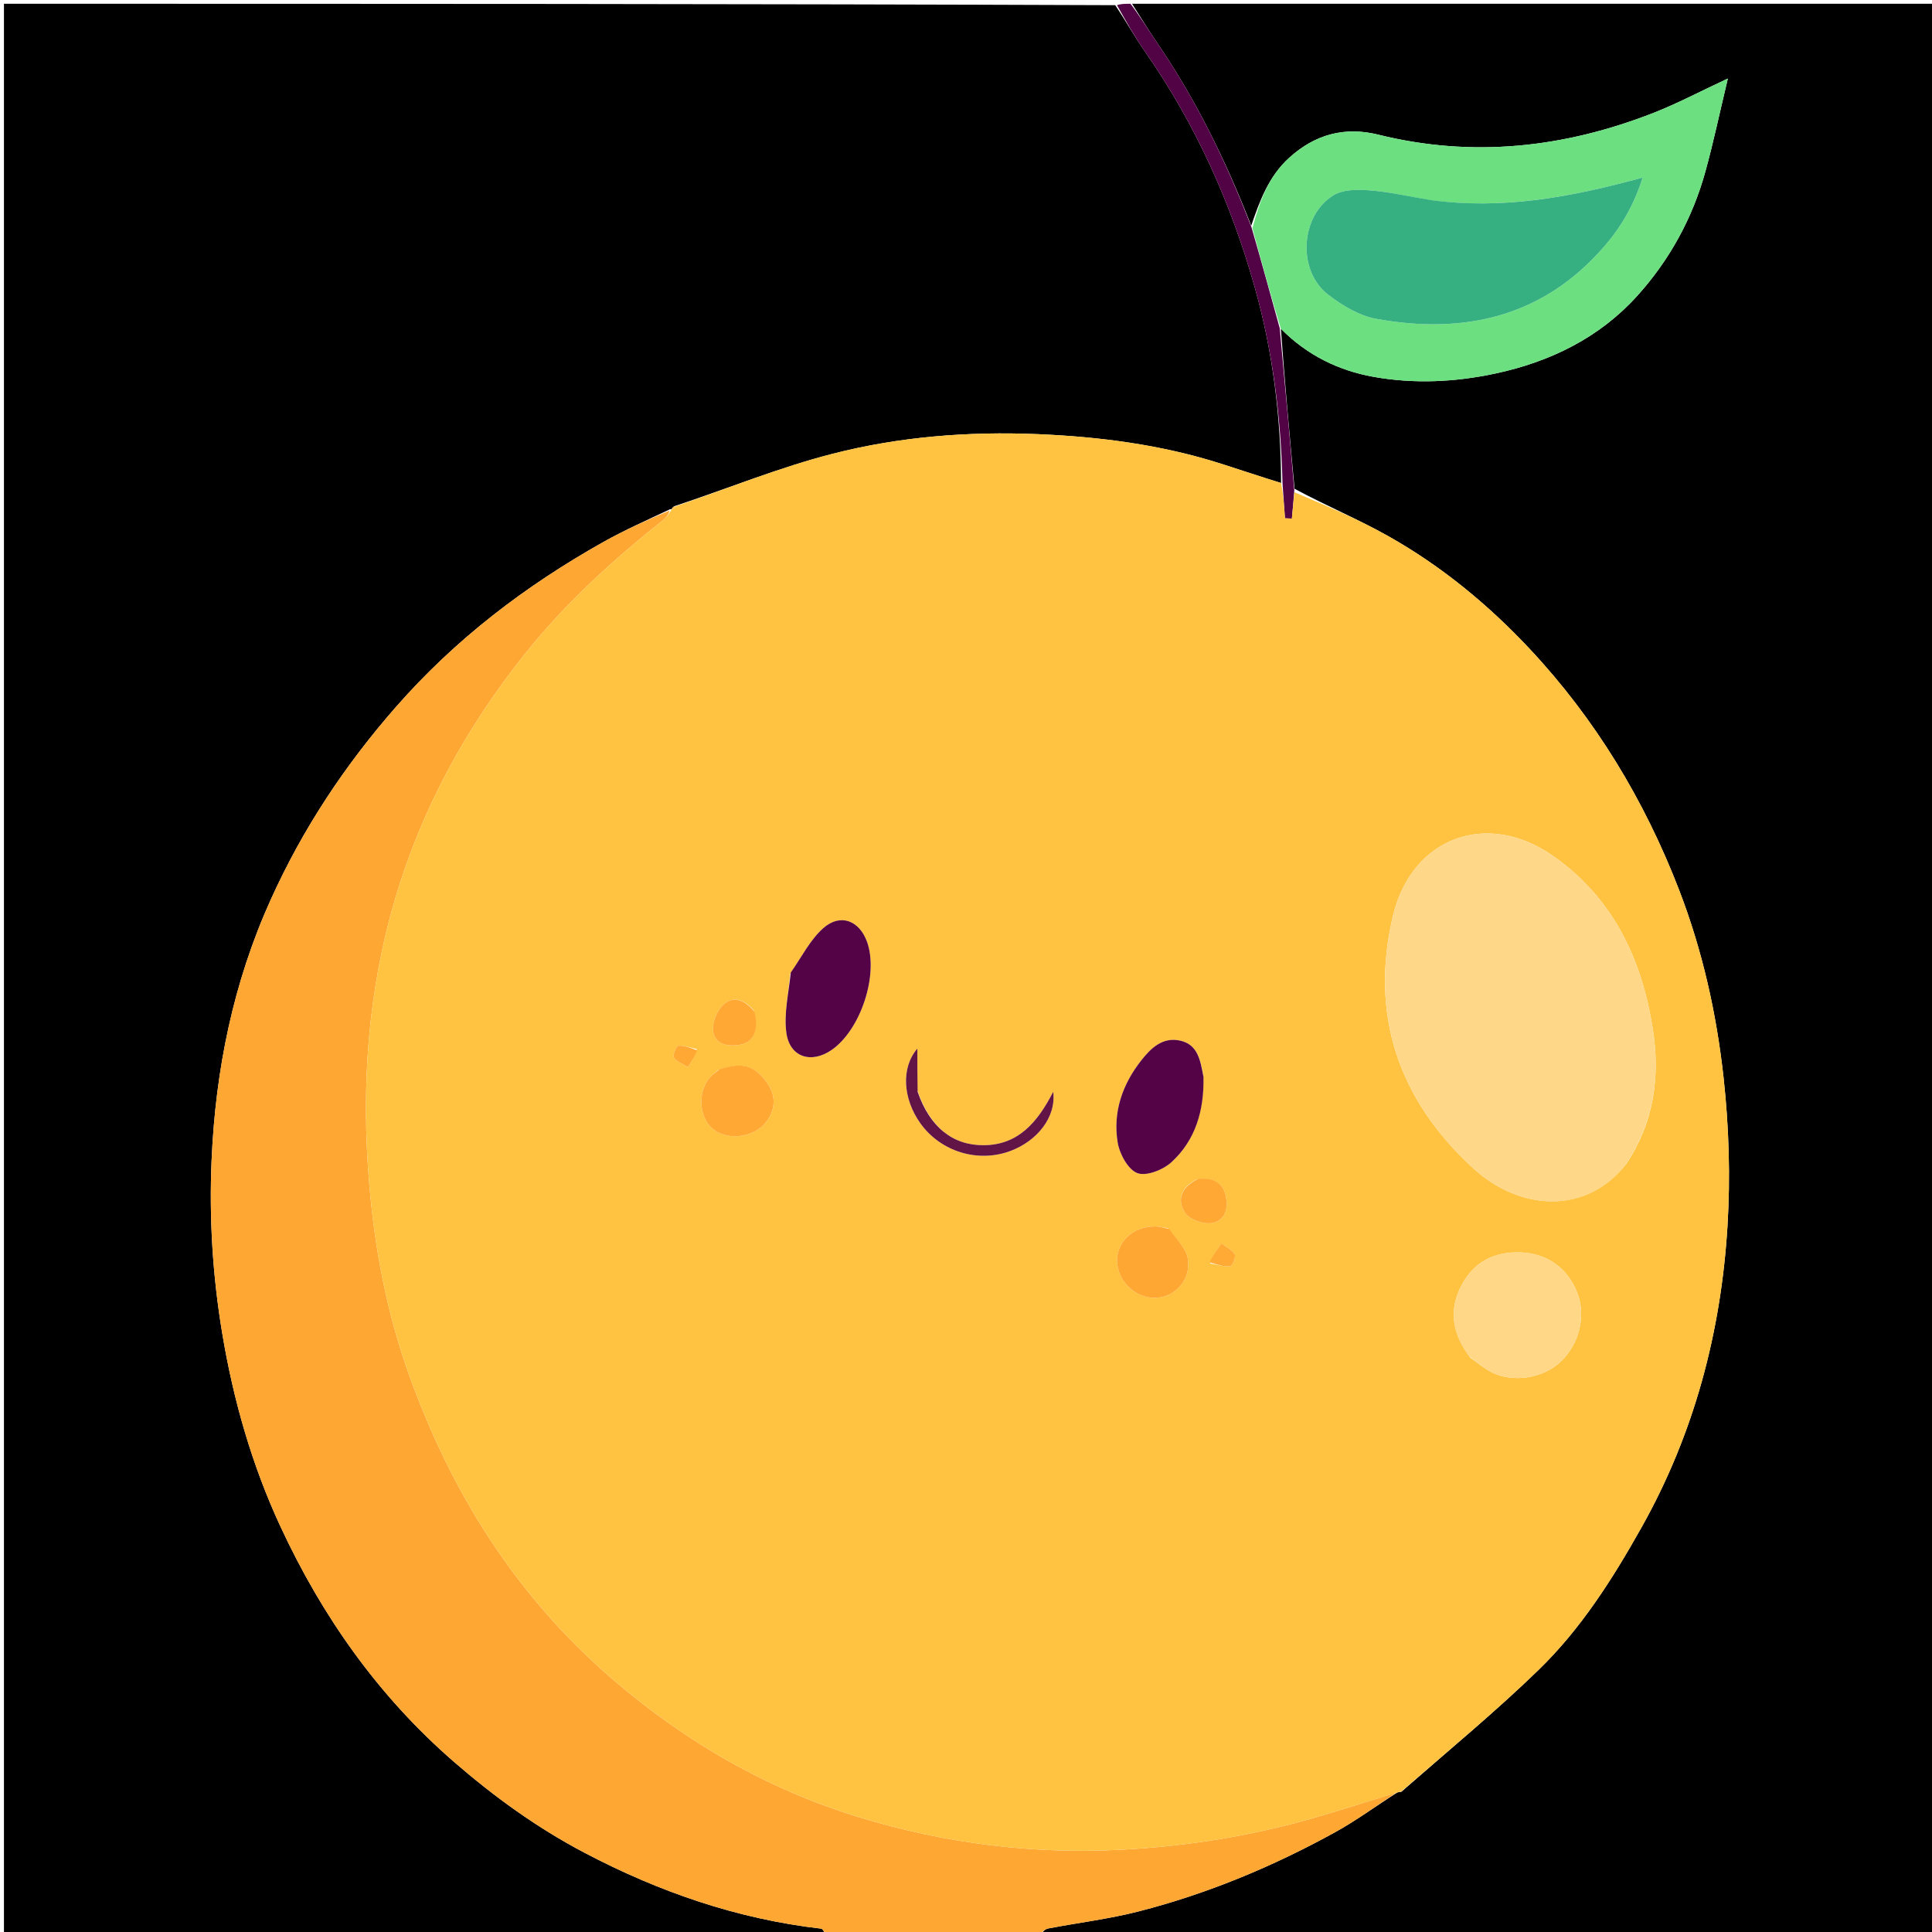
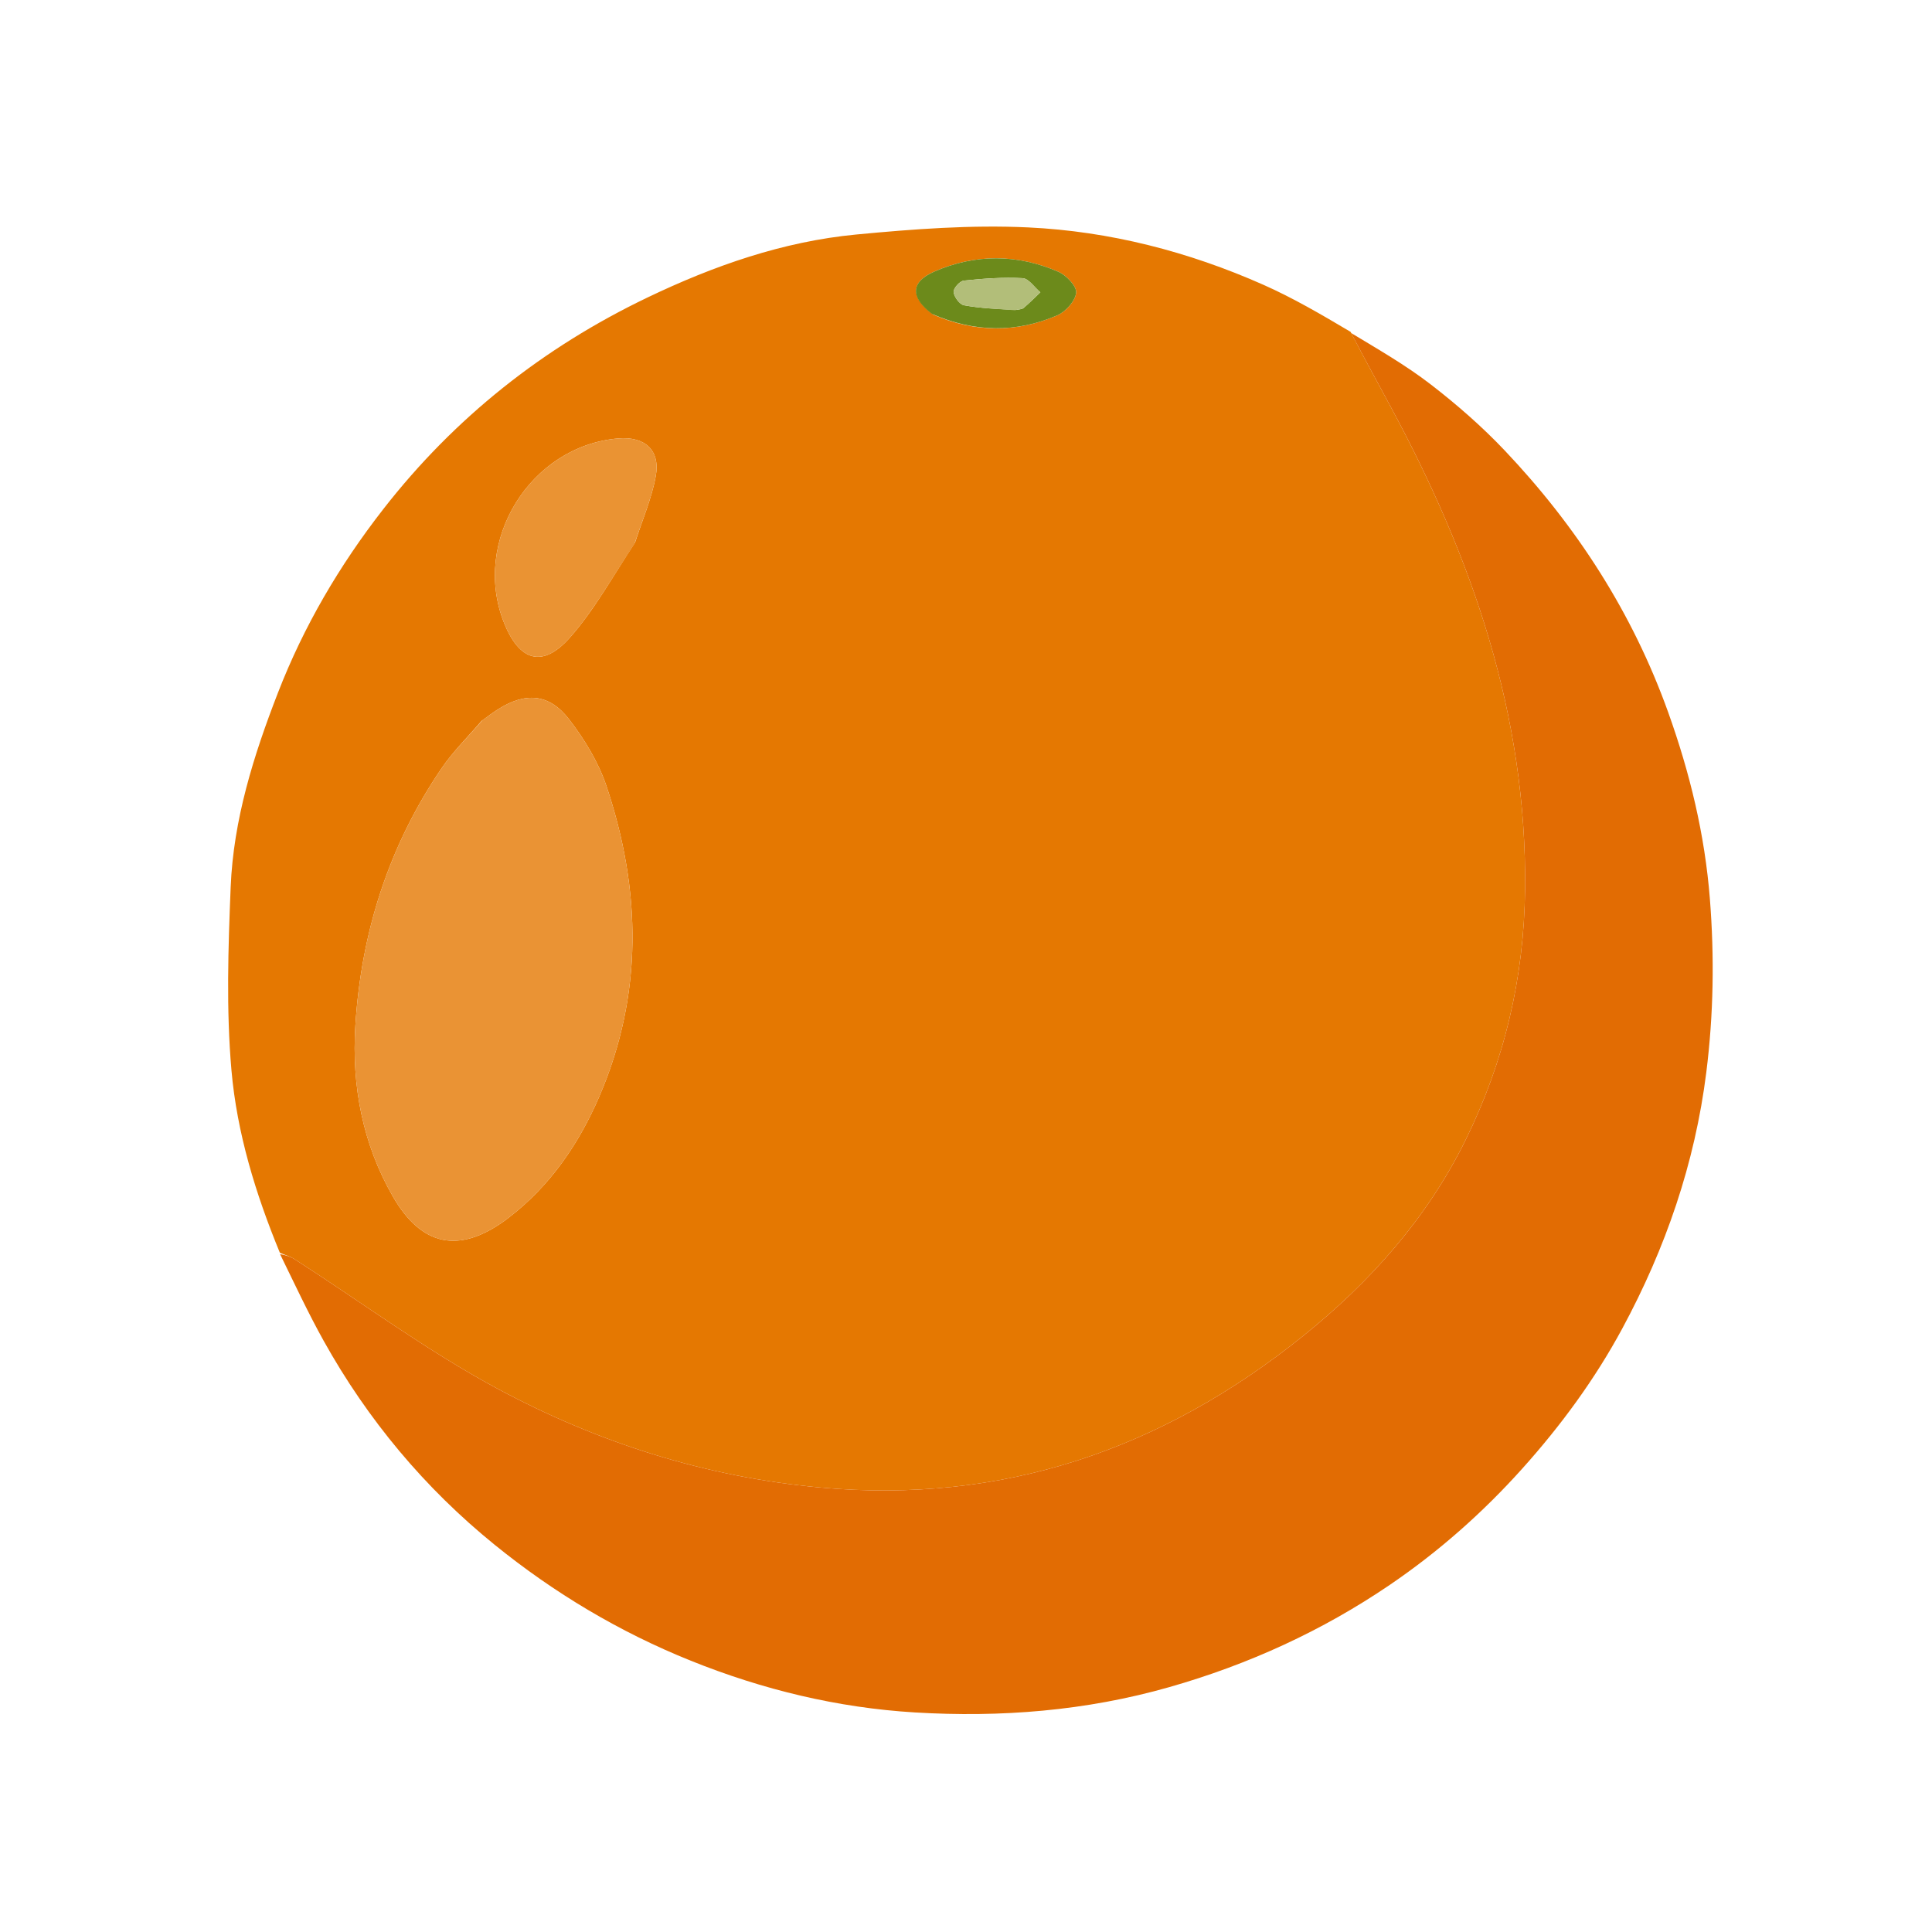
<svg xmlns="http://www.w3.org/2000/svg" version="1.1" id="Layer_1" x="0px" y="0px" width="100%" viewBox="0 0 512 512" enable-background="new 0 0 512 512" xml:space="preserve">
-   <path fill="#000000" opacity="1" stroke="none" d=" M219,513   C146.364,513 73.728,513 1.046,513   C1.046,342.436 1.046,171.873 1.046,1   C99.022,1 197.044,1 295.546,1.371   C298.423,5.638 300.634,9.665 303.251,13.407   C316.776,32.741 326.33,53.945 332.643,76.579   C337.325,93.364 339.454,110.594 339.5,128.004   C333.937,126.281 328.763,124.535 323.56,122.878   C307.768,117.847 291.472,115.742 275.003,115.052   C256.703,114.287 238.436,115.709 220.744,120.23   C206.576,123.851 192.915,129.453 178.757,134.129   C178.291,134.377 178.097,134.673 177.934,134.975   C177.966,134.98 177.948,134.918 177.565,134.951   C171.401,137.859 165.486,140.493 159.864,143.651   C139.192,155.266 120.619,169.431 104.879,187.407   C91.348,202.859 80.255,219.605 71.776,238.346   C61.81,260.374 57.129,283.465 56.078,307.373   C55.404,322.704 56.34,337.973 58.869,353.206   C61.835,371.067 66.768,388.288 74.362,404.626   C85.409,428.393 100.252,449.475 120.203,466.814   C130.955,476.158 142.351,484.409 154.978,491.038   C174.7,501.391 195.392,508.557 217.6,511.109   C218.132,511.17 218.536,512.345 219,513  z" />
-   <path fill="#000000" opacity="1" stroke="none" d=" M300,1   C370.968,1 441.936,1 512.952,1   C512.952,171.557 512.952,342.114 512.952,513   C434.312,513 355.624,513 276.136,512.663   C276.176,511.889 276.972,511.22 277.862,511.049   C285.832,509.526 293.937,508.548 301.778,506.537   C320.048,501.85 337.382,494.624 353.884,485.519   C359.508,482.416 364.715,478.557 370.338,475.009   C370.564,474.974 370.998,474.833 371.26,474.879   C371.716,474.641 371.909,474.358 372.414,473.935   C384.417,463.43 396.487,453.457 407.691,442.592   C418.963,431.66 427.37,418.407 435.045,404.736   C448.973,379.929 456.086,353.074 457.804,324.903   C458.597,311.89 458.193,298.657 456.775,285.693   C454.911,268.652 451.172,251.862 444.946,235.758   C435.768,212.018 422.813,190.578 405.404,171.986   C394.391,160.224 381.98,150.006 367.915,142.087   C359.913,137.581 351.392,134 343.072,129.535   C341.741,115.04 340.441,101.013 339.445,87.116   C346.423,94.179 354.785,98.22 364.026,99.868   C374.758,101.782 385.622,101.276 396.326,98.979   C410.861,95.86 423.826,89.519 433.842,78.449   C442.416,68.973 448.541,57.826 451.958,45.419   C454.108,37.609 455.779,29.667 457.897,20.814   C450.412,24.301 444.5,27.443 438.307,29.871   C414.581,39.175 390.279,41.89 365.268,35.688   C356.353,33.478 348.477,35.606 341.636,41.824   C336.186,46.776 333.819,53.295 331.586,59.818   C324.861,42.56 316.889,26.319 306.595,11.258   C304.302,7.904 302.194,4.423 300,1  z" />
-   <path fill="#FFA733" opacity="1" stroke="none" d=" M370.113,475.044   C364.715,478.557 359.508,482.416 353.884,485.519   C337.382,494.624 320.048,501.85 301.778,506.537   C293.937,508.548 285.832,509.526 277.862,511.049   C276.972,511.22 276.176,511.889 275.668,512.663   C257.312,513 238.625,513 219.469,513   C218.536,512.345 218.132,511.17 217.6,511.109   C195.392,508.557 174.7,501.391 154.978,491.038   C142.351,484.409 130.955,476.158 120.203,466.814   C100.252,449.475 85.409,428.393 74.362,404.626   C66.768,388.288 61.835,371.067 58.869,353.206   C56.34,337.973 55.404,322.704 56.078,307.373   C57.129,283.465 61.81,260.374 71.776,238.346   C80.255,219.605 91.348,202.859 104.879,187.407   C120.619,169.431 139.192,155.266 159.864,143.651   C165.486,140.493 171.401,137.859 177.485,135.279   C177.139,136.312 176.585,137.168 175.827,137.768   C162.37,148.419 149.771,159.917 139.025,173.406   C123.602,192.766 111.897,214.045 104.832,237.805   C97.438,262.67 95.666,288.011 97.858,313.814   C99.319,331.007 102.504,347.808 108.276,363.986   C119.535,395.546 136.825,423.137 162.558,445.197   C181.935,461.807 203.554,474.239 227.891,481.649   C250.445,488.515 273.52,491.436 297.237,490.194   C314.647,489.282 331.595,486.541 348.271,481.742   C355.588,479.637 362.834,477.284 370.113,475.044  z" />
-   <path fill="#520346" opacity="1" stroke="none" d=" M339.142,86.986   C340.441,101.013 341.741,115.04 343.004,129.976   C342.764,133.066 342.561,135.247 342.358,137.429   C341.748,137.403 341.139,137.378 340.53,137.352   C340.312,134.242 340.093,131.132 339.875,128.022   C339.454,110.594 337.325,93.364 332.643,76.579   C326.33,53.945 316.776,32.741 303.251,13.407   C300.634,9.665 298.423,5.638 296.013,1.371   C297.067,1 298.133,1 299.6,1   C302.194,4.423 304.302,7.904 306.595,11.258   C316.889,26.319 324.861,42.56 331.655,60.221   C334.365,69.575 336.754,78.28 339.142,86.986  z" />
-   <path fill="#FFC341" opacity="1" stroke="none" d=" M339.5,128.004   C340.093,131.132 340.312,134.242 340.53,137.352   C341.139,137.378 341.748,137.403 342.358,137.429   C342.561,135.247 342.764,133.066 343.036,130.443   C351.392,134 359.913,137.581 367.915,142.087   C381.98,150.006 394.391,160.224 405.404,171.986   C422.813,190.578 435.768,212.018 444.946,235.758   C451.172,251.862 454.911,268.652 456.775,285.693   C458.193,298.657 458.597,311.89 457.804,324.903   C456.086,353.074 448.973,379.929 435.045,404.736   C427.37,418.407 418.963,431.66 407.691,442.592   C396.487,453.457 384.417,463.43 372.208,474.025   C371.434,474.418 371.204,474.611 370.998,474.833   C370.998,474.833 370.564,474.974 370.338,475.009   C362.834,477.284 355.588,479.637 348.271,481.742   C331.595,486.541 314.647,489.282 297.237,490.194   C273.52,491.436 250.445,488.515 227.891,481.649   C203.554,474.239 181.935,461.807 162.558,445.197   C136.825,423.137 119.535,395.546 108.276,363.986   C102.504,347.808 99.319,331.007 97.858,313.814   C95.666,288.011 97.438,262.67 104.832,237.805   C111.897,214.045 123.602,192.766 139.025,173.406   C149.771,159.917 162.37,148.419 175.827,137.768   C176.585,137.168 177.139,136.312 177.868,135.246   C177.948,134.918 177.966,134.98 178.146,134.879   C178.586,134.608 178.821,134.407 179.029,134.176   C192.915,129.453 206.576,123.851 220.744,120.23   C238.436,115.709 256.703,114.287 275.003,115.052   C291.472,115.742 307.768,117.847 323.56,122.878   C328.763,124.535 333.937,126.281 339.5,128.004  M430.997,308.409   C438.302,297.447 440.01,285.377 438,272.605   C435.067,253.963 427.37,237.911 411.573,226.831   C394.128,214.595 374.154,221.893 369.18,242.605   C362.865,268.897 370.67,291.427 390.296,309.476   C402.914,321.079 420.427,321.91 430.997,308.409  M389.651,359.807   C391.562,361.125 393.349,362.694 395.409,363.713   C401.113,366.534 409.08,365.183 413.58,360.866   C418.612,356.039 420.367,348.684 417.956,342.524   C415.394,335.975 409.878,332.155 403.037,331.91   C396.035,331.66 390.693,334.337 387.373,340.541   C383.856,347.114 384.792,353.371 389.651,359.807  M209.388,258.088   C208.984,263.306 207.702,268.644 208.397,273.711   C209.286,280.198 214.993,281.967 220.369,278.265   C228.076,272.955 232.881,258.386 229.801,249.664   C227.775,243.927 222.684,241.944 218.137,245.998   C214.691,249.07 212.489,253.538 209.388,258.088  M318.905,284.947   C318.101,280.991 317.472,276.749 312.626,275.748   C308.062,274.805 305.026,277.763 302.519,280.922   C297.449,287.312 294.856,294.739 296.205,302.82   C296.711,305.85 298.967,309.987 301.43,310.894   C303.831,311.779 308.272,310.004 310.491,307.958   C316.805,302.136 319.128,294.343 318.905,284.947  M190.29,283.571   C189.445,284.358 188.453,285.038 187.78,285.951   C184.707,290.118 185.459,296.691 189.241,299.448   C193.388,302.471 200.409,301.248 203.342,296.928   C205.657,293.518 205.563,290.079 203.126,286.756   C199.854,282.296 196.724,281.406 190.29,283.571  M309.516,325.51   C308.379,325.34 307.244,325.034 306.106,325.024   C300.293,324.972 295.891,329.062 296.047,334.288   C296.204,339.535 300.845,344.011 306.069,343.953   C311.29,343.895 315.696,339.224 314.795,333.571   C314.361,330.842 311.798,328.452 309.516,325.51  M243.107,288.94   C243.107,285.462 243.107,281.983 243.107,277.879   C238.718,282.993 239.286,291.176 243.869,297.635   C249.248,305.215 259.193,308.265 267.85,304.989   C274.877,302.329 279.947,296.074 279.112,289.331   C274.854,297.636 269.715,303.418 260.725,303.494   C252.541,303.563 246.424,298.726 243.107,288.94  M317.158,312.541   C313.124,314.517 311.701,317.94 314.114,321.493   C315.293,323.228 318.866,324.473 321.068,324.125   C324.845,323.529 325.615,320.005 324.771,316.628   C323.919,313.219 321.274,312.015 317.158,312.541  M199.779,267.791   C197.46,265.116 194.415,263.687 191.671,266.256   C189.974,267.845 188.667,271.069 188.984,273.304   C189.478,276.786 192.857,277.406 196.048,276.875   C199.699,276.268 201.154,273.158 199.779,267.791  M320.674,334.822   C322.48,335.131 324.305,335.702 326.081,335.58   C326.576,335.545 327.594,333.07 327.202,332.397   C326.482,331.163 324.892,330.437 323.665,329.5   C322.575,331.059 321.486,332.618 320.674,334.822  M184.667,278.015   C183.026,277.664 181.364,277.021 179.756,277.135   C179.249,277.171 178.207,279.728 178.6,280.274   C179.424,281.418 181.039,281.993 182.329,282.801   C183.17,281.452 184.011,280.103 184.667,278.015  z" />
-   <path fill="#FFA733" opacity="1" stroke="none" d=" M178.757,134.129   C178.821,134.407 178.586,134.608 178.114,134.874   C178.097,134.673 178.291,134.377 178.757,134.129  z" />
-   <path fill="#6CE081" opacity="1" stroke="none" d=" M339.445,87.116   C336.754,78.28 334.365,69.575 331.908,60.466   C333.819,53.295 336.186,46.776 341.636,41.824   C348.477,35.606 356.353,33.478 365.268,35.688   C390.279,41.89 414.581,39.175 438.307,29.871   C444.5,27.443 450.412,24.301 457.897,20.814   C455.779,29.667 454.108,37.609 451.958,45.419   C448.541,57.826 442.416,68.973 433.842,78.449   C423.826,89.519 410.861,95.86 396.326,98.979   C385.622,101.276 374.758,101.782 364.026,99.868   C354.785,98.22 346.423,94.179 339.445,87.116  M378.618,52.993   C373.55,52.113 368.509,50.886 363.402,50.477   C360.088,50.211 356.053,50.117 353.425,51.721   C344.54,57.144 343.752,71.769 351.943,78.065   C355.677,80.935 360.187,83.676 364.704,84.496   C388.129,88.752 409.024,83.969 425.206,65.229   C429.566,60.18 432.984,54.467 435.306,47.061   C416.201,52.292 398.15,55.612 378.618,52.993  z" />
-   <path fill="#FFA733" opacity="1" stroke="none" d=" M371.26,474.879   C371.204,474.611 371.434,474.418 371.895,474.165   C371.909,474.358 371.716,474.641 371.26,474.879  z" />
-   <path fill="#FFD788" opacity="1" stroke="none" d=" M430.77,308.688   C420.427,321.91 402.914,321.079 390.296,309.476   C370.67,291.427 362.865,268.897 369.18,242.605   C374.154,221.893 394.128,214.595 411.573,226.831   C427.37,237.911 435.067,253.963 438,272.605   C440.01,285.377 438.302,297.447 430.77,308.688  z" />
-   <path fill="#FFD787" opacity="1" stroke="none" d=" M389.422,359.521   C384.792,353.371 383.856,347.114 387.373,340.541   C390.693,334.337 396.035,331.66 403.037,331.91   C409.878,332.155 415.394,335.975 417.956,342.524   C420.367,348.684 418.612,356.039 413.58,360.866   C409.08,365.183 401.113,366.534 395.409,363.713   C393.349,362.694 391.562,361.125 389.422,359.521  z" />
-   <path fill="#540446" opacity="1" stroke="none" d=" M209.561,257.737   C212.489,253.538 214.691,249.07 218.137,245.998   C222.684,241.944 227.775,243.927 229.801,249.664   C232.881,258.386 228.076,272.955 220.369,278.265   C214.993,281.967 209.286,280.198 208.397,273.711   C207.702,268.644 208.984,263.306 209.561,257.737  z" />
-   <path fill="#540446" opacity="1" stroke="none" d=" M318.934,285.379   C319.128,294.343 316.805,302.136 310.491,307.958   C308.272,310.004 303.831,311.779 301.43,310.894   C298.967,309.987 296.711,305.85 296.205,302.82   C294.856,294.739 297.449,287.312 302.519,280.922   C305.026,277.763 308.062,274.805 312.626,275.748   C317.472,276.749 318.101,280.991 318.934,285.379  z" />
-   <path fill="#FFA833" opacity="1" stroke="none" d=" M190.634,283.399   C196.724,281.406 199.854,282.296 203.126,286.756   C205.563,290.079 205.657,293.518 203.342,296.928   C200.409,301.248 193.388,302.471 189.241,299.448   C185.459,296.691 184.707,290.118 187.78,285.951   C188.453,285.038 189.445,284.358 190.634,283.399  z" />
-   <path fill="#FFA733" opacity="1" stroke="none" d=" M309.858,325.709   C311.798,328.452 314.361,330.842 314.795,333.571   C315.696,339.224 311.29,343.895 306.069,343.953   C300.845,344.011 296.204,339.535 296.047,334.288   C295.891,329.062 300.293,324.972 306.106,325.024   C307.244,325.034 308.379,325.34 309.858,325.709  z" />
-   <path fill="#621446" opacity="1" stroke="none" d=" M243.182,289.345   C246.424,298.726 252.541,303.563 260.725,303.494   C269.715,303.418 274.854,297.636 279.112,289.331   C279.947,296.074 274.877,302.329 267.85,304.989   C259.193,308.265 249.248,305.215 243.869,297.635   C239.286,291.176 238.718,282.993 243.107,277.879   C243.107,281.983 243.107,285.462 243.182,289.345  z" />
-   <path fill="#FFA834" opacity="1" stroke="none" d=" M317.523,312.423   C321.274,312.015 323.919,313.219 324.771,316.628   C325.615,320.005 324.845,323.529 321.068,324.125   C318.866,324.473 315.293,323.228 314.114,321.493   C311.701,317.94 313.124,314.517 317.523,312.423  z" />
-   <path fill="#FFA834" opacity="1" stroke="none" d=" M199.965,268.125   C201.154,273.158 199.699,276.268 196.048,276.875   C192.857,277.406 189.478,276.786 188.984,273.304   C188.667,271.069 189.974,267.845 191.671,266.256   C194.415,263.687 197.46,265.116 199.965,268.125  z" />
-   <path fill="#FFAA34" opacity="1" stroke="none" d=" M320.535,334.499   C321.486,332.618 322.575,331.059 323.665,329.5   C324.892,330.437 326.482,331.163 327.202,332.397   C327.594,333.07 326.576,335.545 326.081,335.58   C324.305,335.702 322.48,335.131 320.535,334.499  z" />
-   <path fill="#FFA833" opacity="1" stroke="none" d=" M184.76,278.384   C184.011,280.103 183.17,281.452 182.329,282.801   C181.039,281.993 179.424,281.418 178.6,280.274   C178.207,279.728 179.249,277.171 179.756,277.135   C181.364,277.021 183.026,277.664 184.76,278.384  z" />
-   <path fill="#36B081" opacity="1" stroke="none" d=" M379.071,53.005   C398.15,55.612 416.201,52.292 435.306,47.061   C432.984,54.467 429.566,60.18 425.206,65.229   C409.024,83.969 388.129,88.752 364.704,84.496   C360.187,83.676 355.677,80.935 351.943,78.065   C343.752,71.769 344.54,57.144 353.425,51.721   C356.053,50.117 360.088,50.211 363.402,50.477   C368.509,50.886 373.55,52.113 379.071,53.005  z" />
+   <path fill="#E57801" opacity="1" stroke="none" d=" M74.169,331.996   C67.757,316.432 62.791,300.283 61.337,283.62   C59.934,267.555 60.47,251.251 61.13,235.092   C61.861,217.186 67.199,200.233 73.666,183.569   C80.519,165.908 89.963,149.836 101.555,134.951   C120.447,110.691 143.931,92.1 171.598,78.837   C189.154,70.422 207.484,63.999 226.938,62.146   C242.053,60.707 257.353,59.553 272.477,60.267   C294.061,61.285 314.963,66.672 334.791,75.462   C342.641,78.942 350.102,83.302 357.919,87.943   C361.59,95.031 365.106,101.424 368.57,107.844   C390.117,147.784 404.687,189.552 404.156,235.76   C403.886,259.256 398.657,281.268 388.364,302.164   C378.178,322.843 363.138,339.719 345.34,354.036   C307.976,384.094 265.727,398.648 217.313,394.199   C186.936,391.408 158.484,382.314 131.95,368.078   C113.271,358.056 96.074,345.275 78.186,333.771   C76.97,332.989 75.514,332.579 74.169,331.996  M127.613,191.062   C124.06,195.228 120.091,199.11 117.026,203.608   C103.005,224.182 95.702,247.168 94.169,271.88   C93.183,287.765 96.086,303.109 104.117,317.082   C111.73,330.331 121.687,332.288 133.969,323.334   C134.237,323.138 134.498,322.93 134.763,322.728   C145.779,314.316 153.39,303.13 158.767,290.705   C170.476,263.65 169.972,235.926 160.724,208.337   C158.606,202.019 154.915,195.953 150.82,190.641   C145.501,183.741 139.195,183.355 131.864,188.052   C130.603,188.859 129.4,189.756 127.613,191.062  M168.298,143.764   C170.178,137.926 172.679,132.202 173.777,126.221   C175.047,119.299 170.893,115.602 163.828,116.195   C140.523,118.152 124.904,143.416 133.595,165.1   C137.674,175.278 143.836,177.114 151.053,168.935   C157.575,161.544 162.428,152.679 168.298,143.764  M247.324,83.377   C258.265,88.12 269.335,88.259 280.22,83.554   C282.442,82.593 284.97,79.757 285.19,77.567   C285.363,75.842 282.575,72.927 280.464,72.013   C269.595,67.304 258.43,67.24 247.566,71.986   C241.283,74.731 241.16,78.793 247.324,83.377  z" />
+   <path fill="#E26C03" opacity="1" stroke="none" d=" M74.215,332.35   C75.514,332.579 76.97,332.989 78.186,333.771   C96.074,345.275 113.271,358.056 131.95,368.078   C158.484,382.314 186.936,391.408 217.313,394.199   C265.727,398.648 307.976,384.094 345.34,354.036   C363.138,339.719 378.178,322.843 388.364,302.164   C398.657,281.268 403.886,259.256 404.156,235.76   C404.687,189.552 390.117,147.784 368.57,107.844   C365.106,101.424 361.59,95.031 358.068,88.257   C365.11,92.516 372.495,96.736 379.167,101.882   C386.078,107.214 392.736,113.028 398.739,119.357   C417.856,139.515 432.65,162.444 442.079,188.746   C447.834,204.8 451.793,221.131 453.137,238.206   C454.348,253.599 454.114,268.804 452.192,284.146   C449.163,308.316 441.395,330.818 429.911,352.094   C422.658,365.53 413.66,377.782 403.429,389.187   C392.931,400.889 381.237,411.217 368.316,420.005   C350.388,432.198 330.861,441.114 309.919,447.091   C287.765,453.414 265.161,455.185 242.416,453.812   C222.006,452.581 202.203,447.803 183.09,440.116   C164.138,432.495 146.831,422.144 131.084,409.378   C112.558,394.359 97.417,376.231 85.782,355.342   C81.665,347.95 78.086,340.259 74.215,332.35  z" />
+   <path fill="#EA9334" opacity="1" stroke="none" d=" M127.892,190.836   C129.4,189.756 130.603,188.859 131.864,188.052   C139.195,183.355 145.501,183.741 150.82,190.641   C154.915,195.953 158.606,202.019 160.724,208.337   C169.972,235.926 170.476,263.65 158.767,290.705   C153.39,303.13 145.779,314.316 134.763,322.728   C134.498,322.93 134.237,323.138 133.969,323.334   C121.687,332.288 111.73,330.331 104.117,317.082   C96.086,303.109 93.183,287.765 94.169,271.88   C95.702,247.168 103.005,224.182 117.026,203.608   C120.091,199.11 124.06,195.228 127.892,190.836  z" />
+   <path fill="#EA9333" opacity="1" stroke="none" d=" M168.157,144.114   C162.428,152.679 157.575,161.544 151.053,168.935   C143.836,177.114 137.674,175.278 133.595,165.1   C124.904,143.416 140.523,118.152 163.828,116.195   C170.893,115.602 175.047,119.299 173.777,126.221   C172.679,132.202 170.178,137.926 168.157,144.114  z" />
+   <path fill="#6C8A1B" opacity="1" stroke="none" d=" M246.997,83.202   C241.16,78.793 241.283,74.731 247.566,71.986   C258.43,67.24 269.595,67.304 280.464,72.013   C282.575,72.927 285.363,75.842 285.19,77.567   C284.97,79.757 282.442,82.593 280.22,83.554   C269.335,88.259 258.265,88.12 246.997,83.202  M269.379,82.131   C270.02,81.968 270.819,81.991 271.274,81.607   C272.817,80.304 274.239,78.857 275.707,77.466   C274.14,76.152 272.63,73.806 270.997,73.717   C265.821,73.434 260.581,73.828 255.409,74.367   C254.347,74.478 252.608,76.452 252.715,77.394   C252.863,78.699 254.306,80.685 255.467,80.899   C259.777,81.692 264.198,81.879 269.379,82.131  z" />
+   <path fill="#B2BE79" opacity="1" stroke="none" d=" M268.978,82.213   C264.198,81.879 259.777,81.692 255.467,80.899   C254.306,80.685 252.863,78.699 252.715,77.394   C252.608,76.452 254.347,74.478 255.409,74.367   C260.581,73.828 265.821,73.434 270.997,73.717   C272.63,73.806 274.14,76.152 275.707,77.466   C274.239,78.857 272.817,80.304 271.274,81.607   C270.819,81.991 270.02,81.968 268.978,82.213  z" />
</svg>
